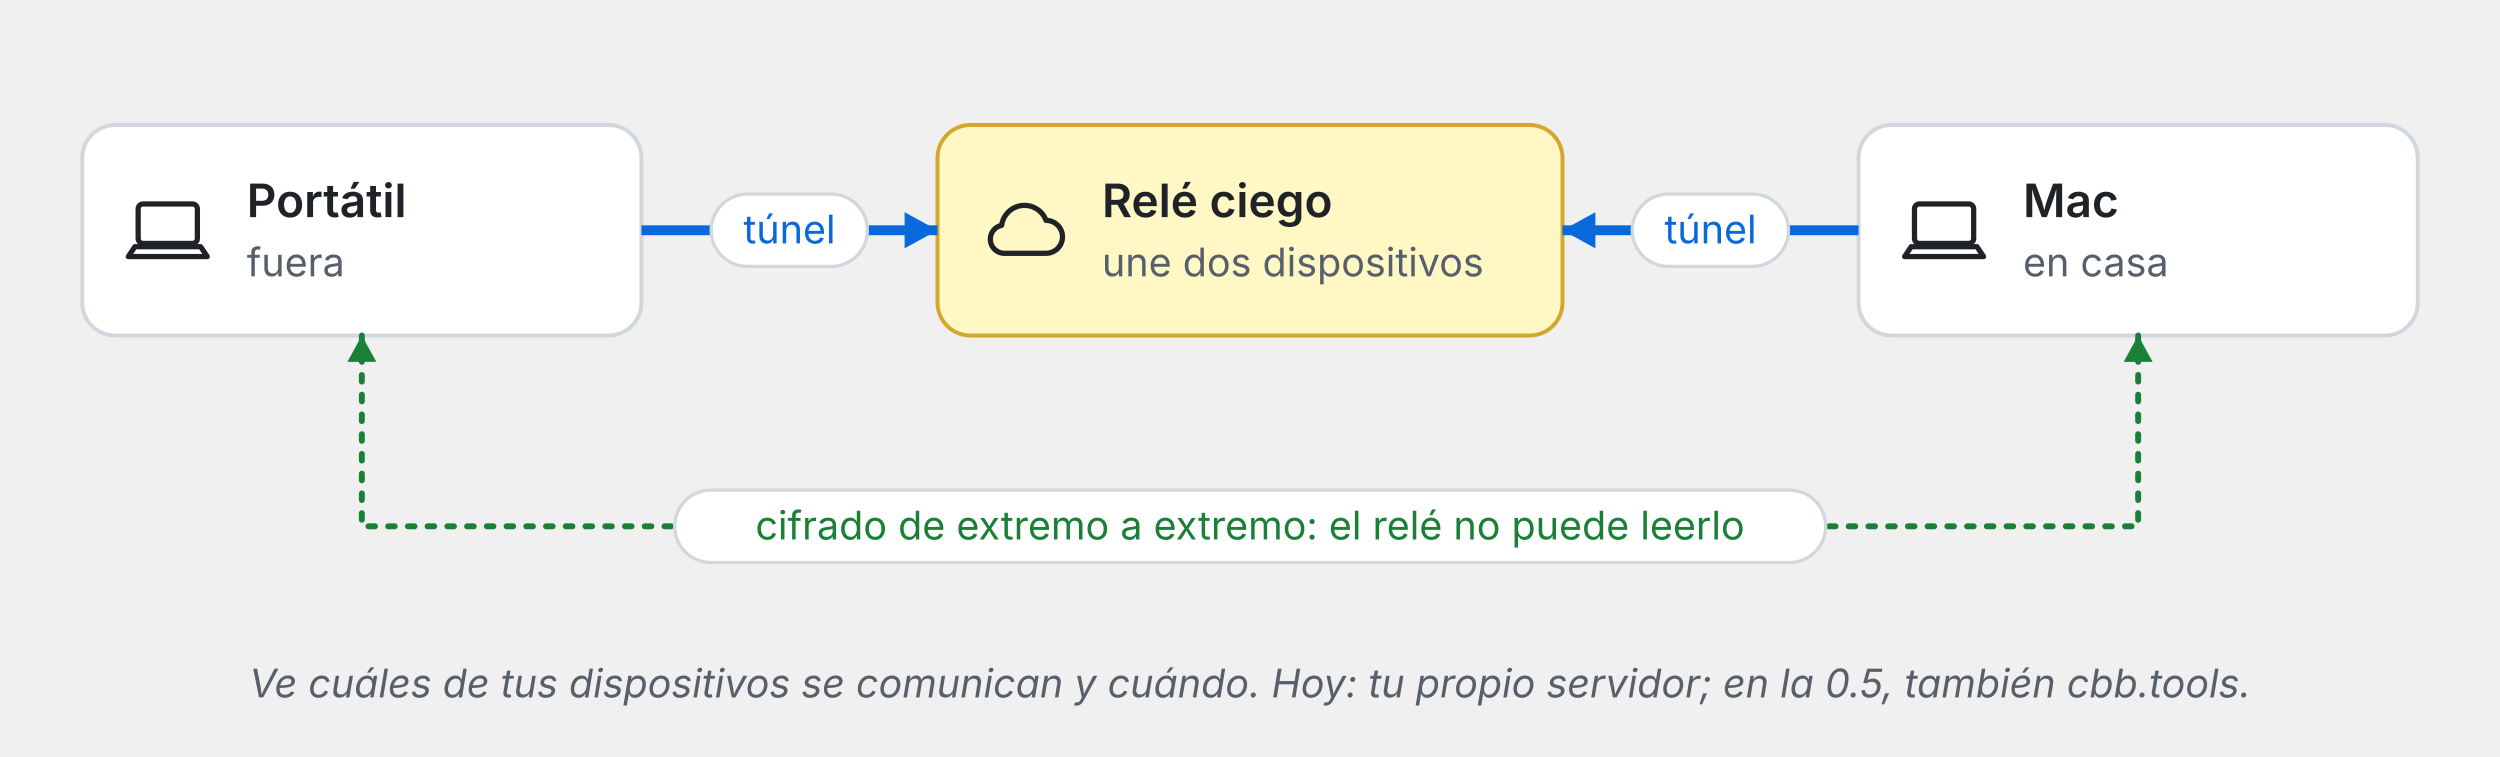
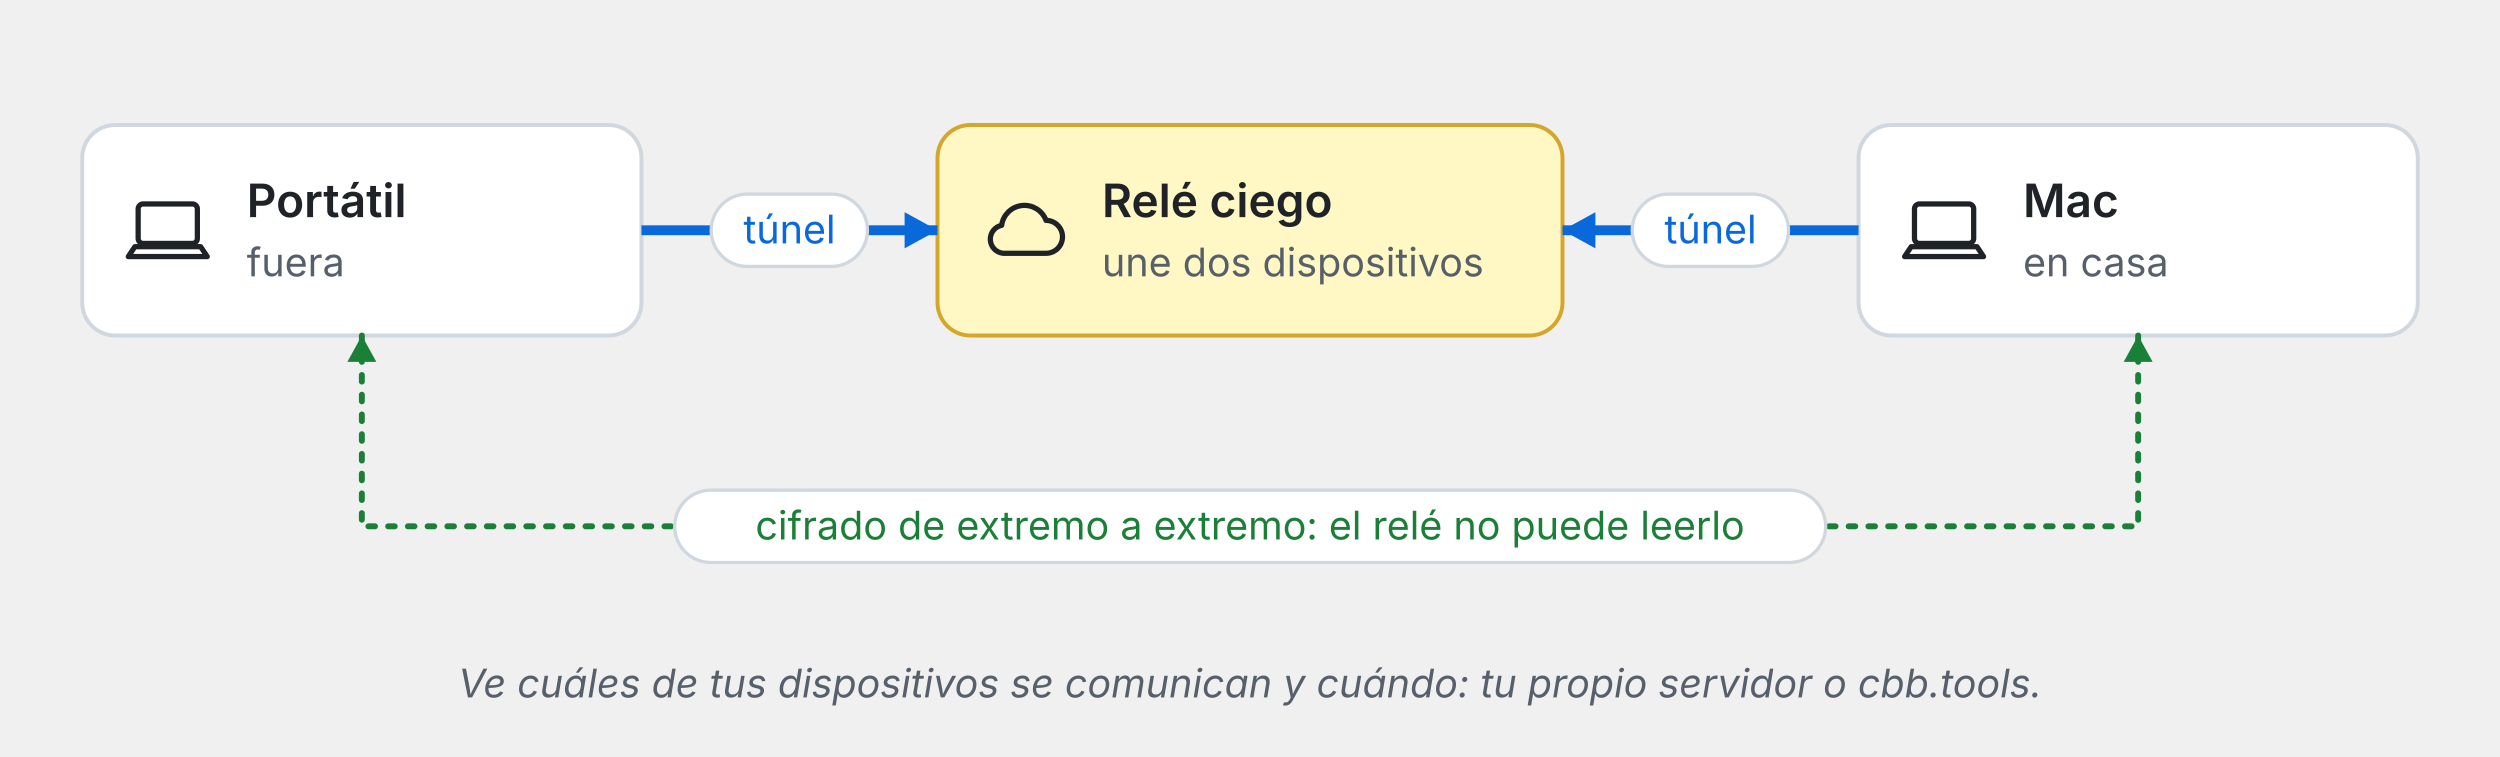
<svg xmlns="http://www.w3.org/2000/svg" lang="es" width="760" height="230" viewBox="0 0 760 230" role="img" aria-label="Un relé ciego une dos dispositivos y no lee nada">
  <style>
  .bg { fill: none; }
  .zone { fill: #f6f8fa; stroke: #d0d7de; stroke-width: 1; }
  .zone-t { fill: #57606a; font: 600 13px system-ui, -apple-system, 'Segoe UI', sans-serif; letter-spacing: .02em; }
  .card { fill: #ffffff; stroke: #d0d7de; stroke-width: 1.2; }
  .card.key { stroke: #8250df; stroke-width: 2; }
  .card.srv { fill: #fff8c5; stroke: #d4a72c; }
  .t { fill: #1f2328; font: 600 14px system-ui, -apple-system, 'Segoe UI', sans-serif; }
  .s { fill: #57606a; font: 12px system-ui, -apple-system, 'Segoe UI', sans-serif; }
  .ic { fill: none; stroke: #1f2328; stroke-width: 1.6; stroke-linecap: round; stroke-linejoin: round; }
  .key .ic, .ic.key { stroke: #8250df; }
  .badge { fill: #8250df; }
  .badge-t { fill: #ffffff; font: 600 10px system-ui, -apple-system, 'Segoe UI', sans-serif; letter-spacing: .04em; }
  .e-tunnel { fill: none; stroke: #0969da; stroke-width: 3; }
  .e-home { fill: none; stroke: #57606a; stroke-width: 1.6; stroke-dasharray: 5 4; }
  .e-pair { fill: none; stroke: #8250df; stroke-width: 1.8; }
  .e-e2e { fill: none; stroke: #1a7f37; stroke-width: 1.8; stroke-dasharray: 2 4; stroke-linecap: round; }
  .a-tunnel { fill: #0969da; } .a-home { fill: #57606a; } .a-pair { fill: #8250df; } .a-e2e { fill: #1a7f37; }
  .lbl-bg { fill: #ffffff; stroke: #d0d7de; stroke-width: 1; }
  .lbl { fill: #1f2328; font: 12px system-ui, -apple-system, 'Segoe UI', sans-serif; }
  .lbl.tunnel { fill: #0969da; } .lbl.pair { fill: #8250df; } .lbl.e2e { fill: #1a7f37; }
  .note { fill: #57606a; font: italic 12px system-ui, -apple-system, 'Segoe UI', sans-serif; }
  @media (prefers-color-scheme: dark) {
    .zone { fill: #161b22; stroke: #30363d; }
    .zone-t, .s, .note { fill: #8b949e; }
    .card { fill: #0d1117; stroke: #3d444d; }
    .card.key { stroke: #a371f7; }
    .card.srv { fill: #272115; stroke: #9e6a03; }
    .t, .lbl { fill: #e6edf3; }
    .ic { stroke: #e6edf3; }
    .key .ic, .ic.key { stroke: #a371f7; }
    .badge { fill: #a371f7; }
    .badge-t { fill: #0d1117; }
    .e-tunnel { stroke: #4493f8; } .a-tunnel { fill: #4493f8; } .lbl.tunnel { fill: #4493f8; }
    .e-home { stroke: #8b949e; } .a-home { fill: #8b949e; }
    .e-pair { stroke: #a371f7; } .a-pair { fill: #a371f7; } .lbl.pair { fill: #a371f7; }
    .e-e2e { stroke: #3fb950; } .a-e2e { fill: #3fb950; } .lbl.e2e { fill: #3fb950; }
    .lbl-bg { fill: #0d1117; stroke: #3d444d; }
  }
</style>
  <g class="">
    <rect class="card " x="25.0" y="38.0" width="170" height="64" rx="10" />
    <g transform="translate(37.0,56)" class="ic">
      <rect x="5" y="6" width="18" height="12" rx="1.5" />
      <path d="M2 22h24l-2 -3H4z" />
    </g>
    <text class="t" x="75.0" y="66">Portátil</text>
    <text class="s" x="75.0" y="84">fuera</text>
  </g>
  <g class="srv">
    <rect class="card srv" x="285.0" y="38.0" width="190" height="64" rx="10" />
    <g transform="translate(297.0,56)" class="ic">
      <path d="M8 21h13a5 5 0 0 0 0 -10a7 7 0 0 0 -13.5 1.5A4.3 4.3 0 0 0 8 21z" />
    </g>
    <text class="t" x="335.0" y="66">Relé ciego</text>
    <text class="s" x="335.0" y="84">une dos dispositivos</text>
  </g>
  <g class="">
    <rect class="card " x="565.0" y="38.0" width="170" height="64" rx="10" />
    <g transform="translate(577.0,56)" class="ic">
      <rect x="5" y="6" width="18" height="12" rx="1.5" />
      <path d="M2 22h24l-2 -3H4z" />
    </g>
    <text class="t" x="615.0" y="66">Mac</text>
    <text class="s" x="615.0" y="84">en casa</text>
  </g>
  <path class="e-tunnel" d="M195.0,70.0 L285.0,70.0" />
  <path class="a-tunnel" d="M285.0,70.0 L275.0,64.5 L275.0,75.5z" />
  <path class="e-tunnel" d="M565.0,70.0 L475.0,70.0" />
  <path class="a-tunnel" d="M475.0,70.0 L485.0,75.5 L485.0,64.5z" />
  <path class="e-e2e" d="M110,102 L110,160 L650,160 L650,102" />
  <path class="a-e2e" d="M650,102 L645.6,110.0 L654.4,110.0z" />
  <path class="a-e2e" d="M110,102 L105.6,110.0 L114.4,110.0z" />
-   <text class="note" x="380" y="212" text-anchor="middle">Ve cuáles de tus dispositivos se comunican y cuándo. Hoy: tu propio servidor; en la 0.5, también cbb.tools.</text>
+   <text class="note" x="380" y="212" text-anchor="middle">Ve cuáles de tus dispositivos se comunican y cuándo: tu propio servidor o cbb.tools.</text>
  <rect class="lbl-bg" x="216.2" y="59.0" width="47.5" height="22" rx="11.0" />
  <text class="lbl tunnel" x="240.0" y="74.0" text-anchor="middle">túnel</text>
  <rect class="lbl-bg" x="496.2" y="59.0" width="47.5" height="22" rx="11.0" />
  <text class="lbl tunnel" x="520.0" y="74.0" text-anchor="middle">túnel</text>
  <rect class="lbl-bg" x="205.1" y="149.0" width="349.9" height="22" rx="11.0" />
  <text class="lbl e2e" x="380" y="164.0" text-anchor="middle">cifrado de extremo a extremo: el relé no puede leerlo</text>
</svg>
